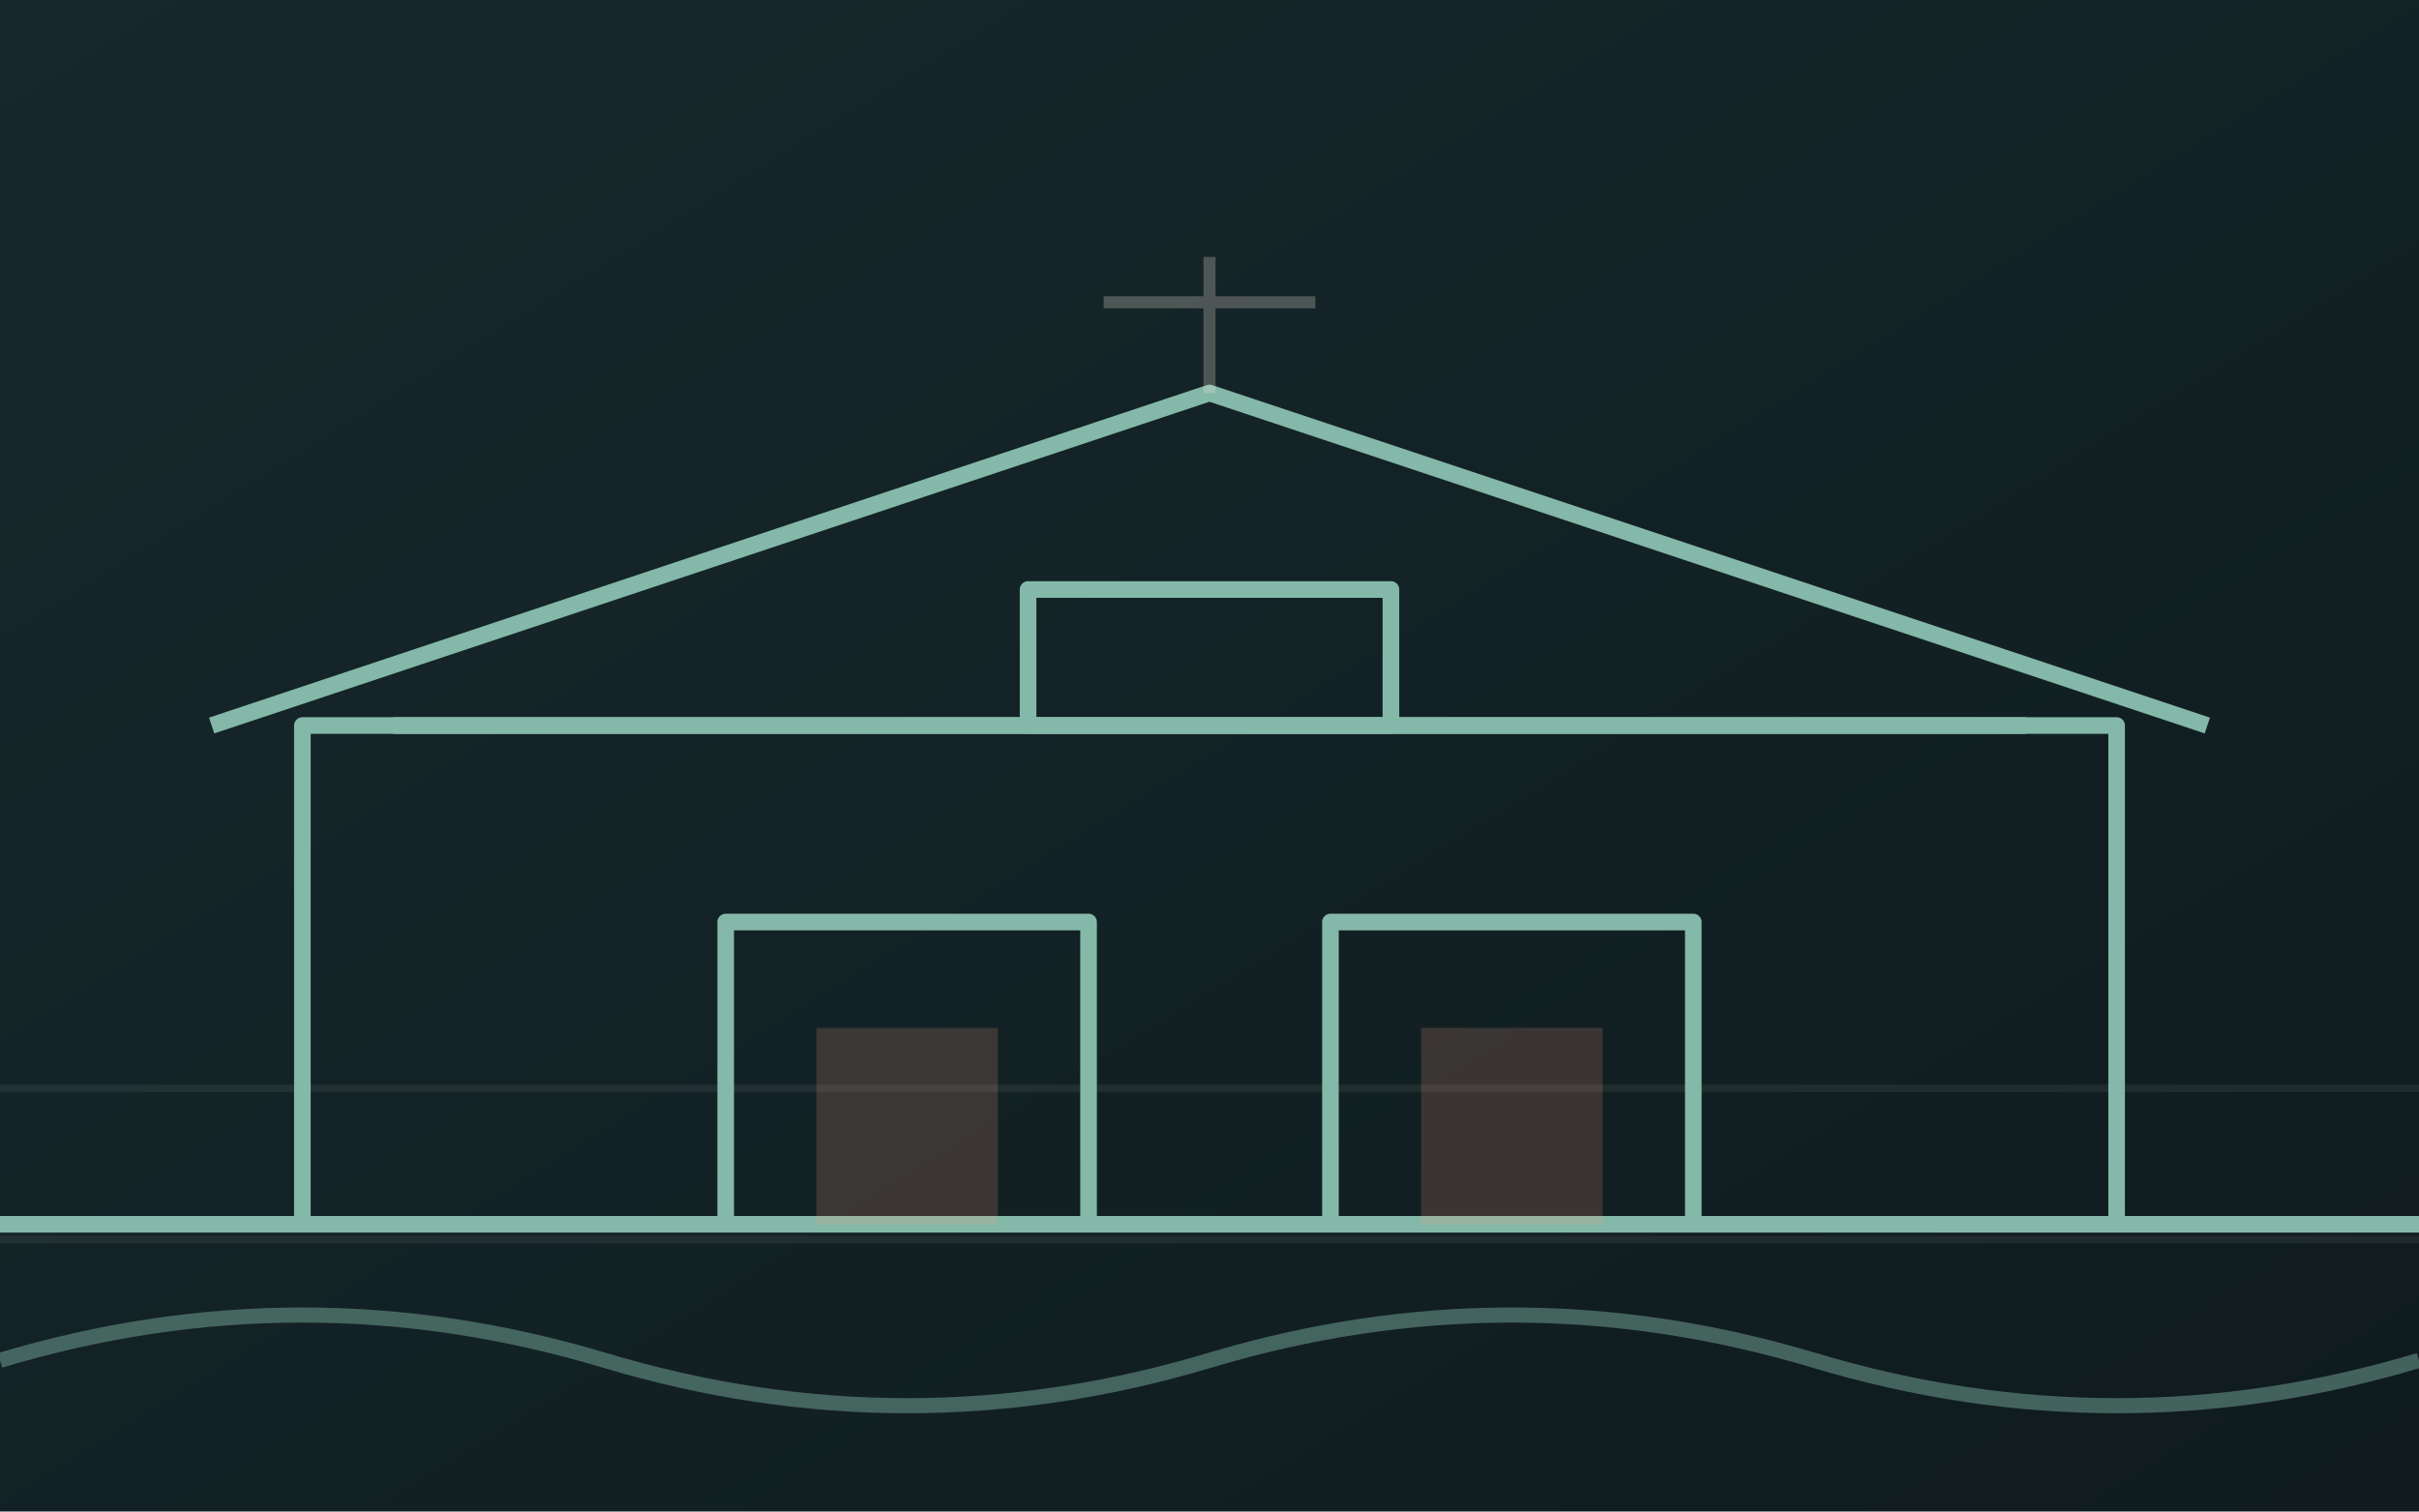
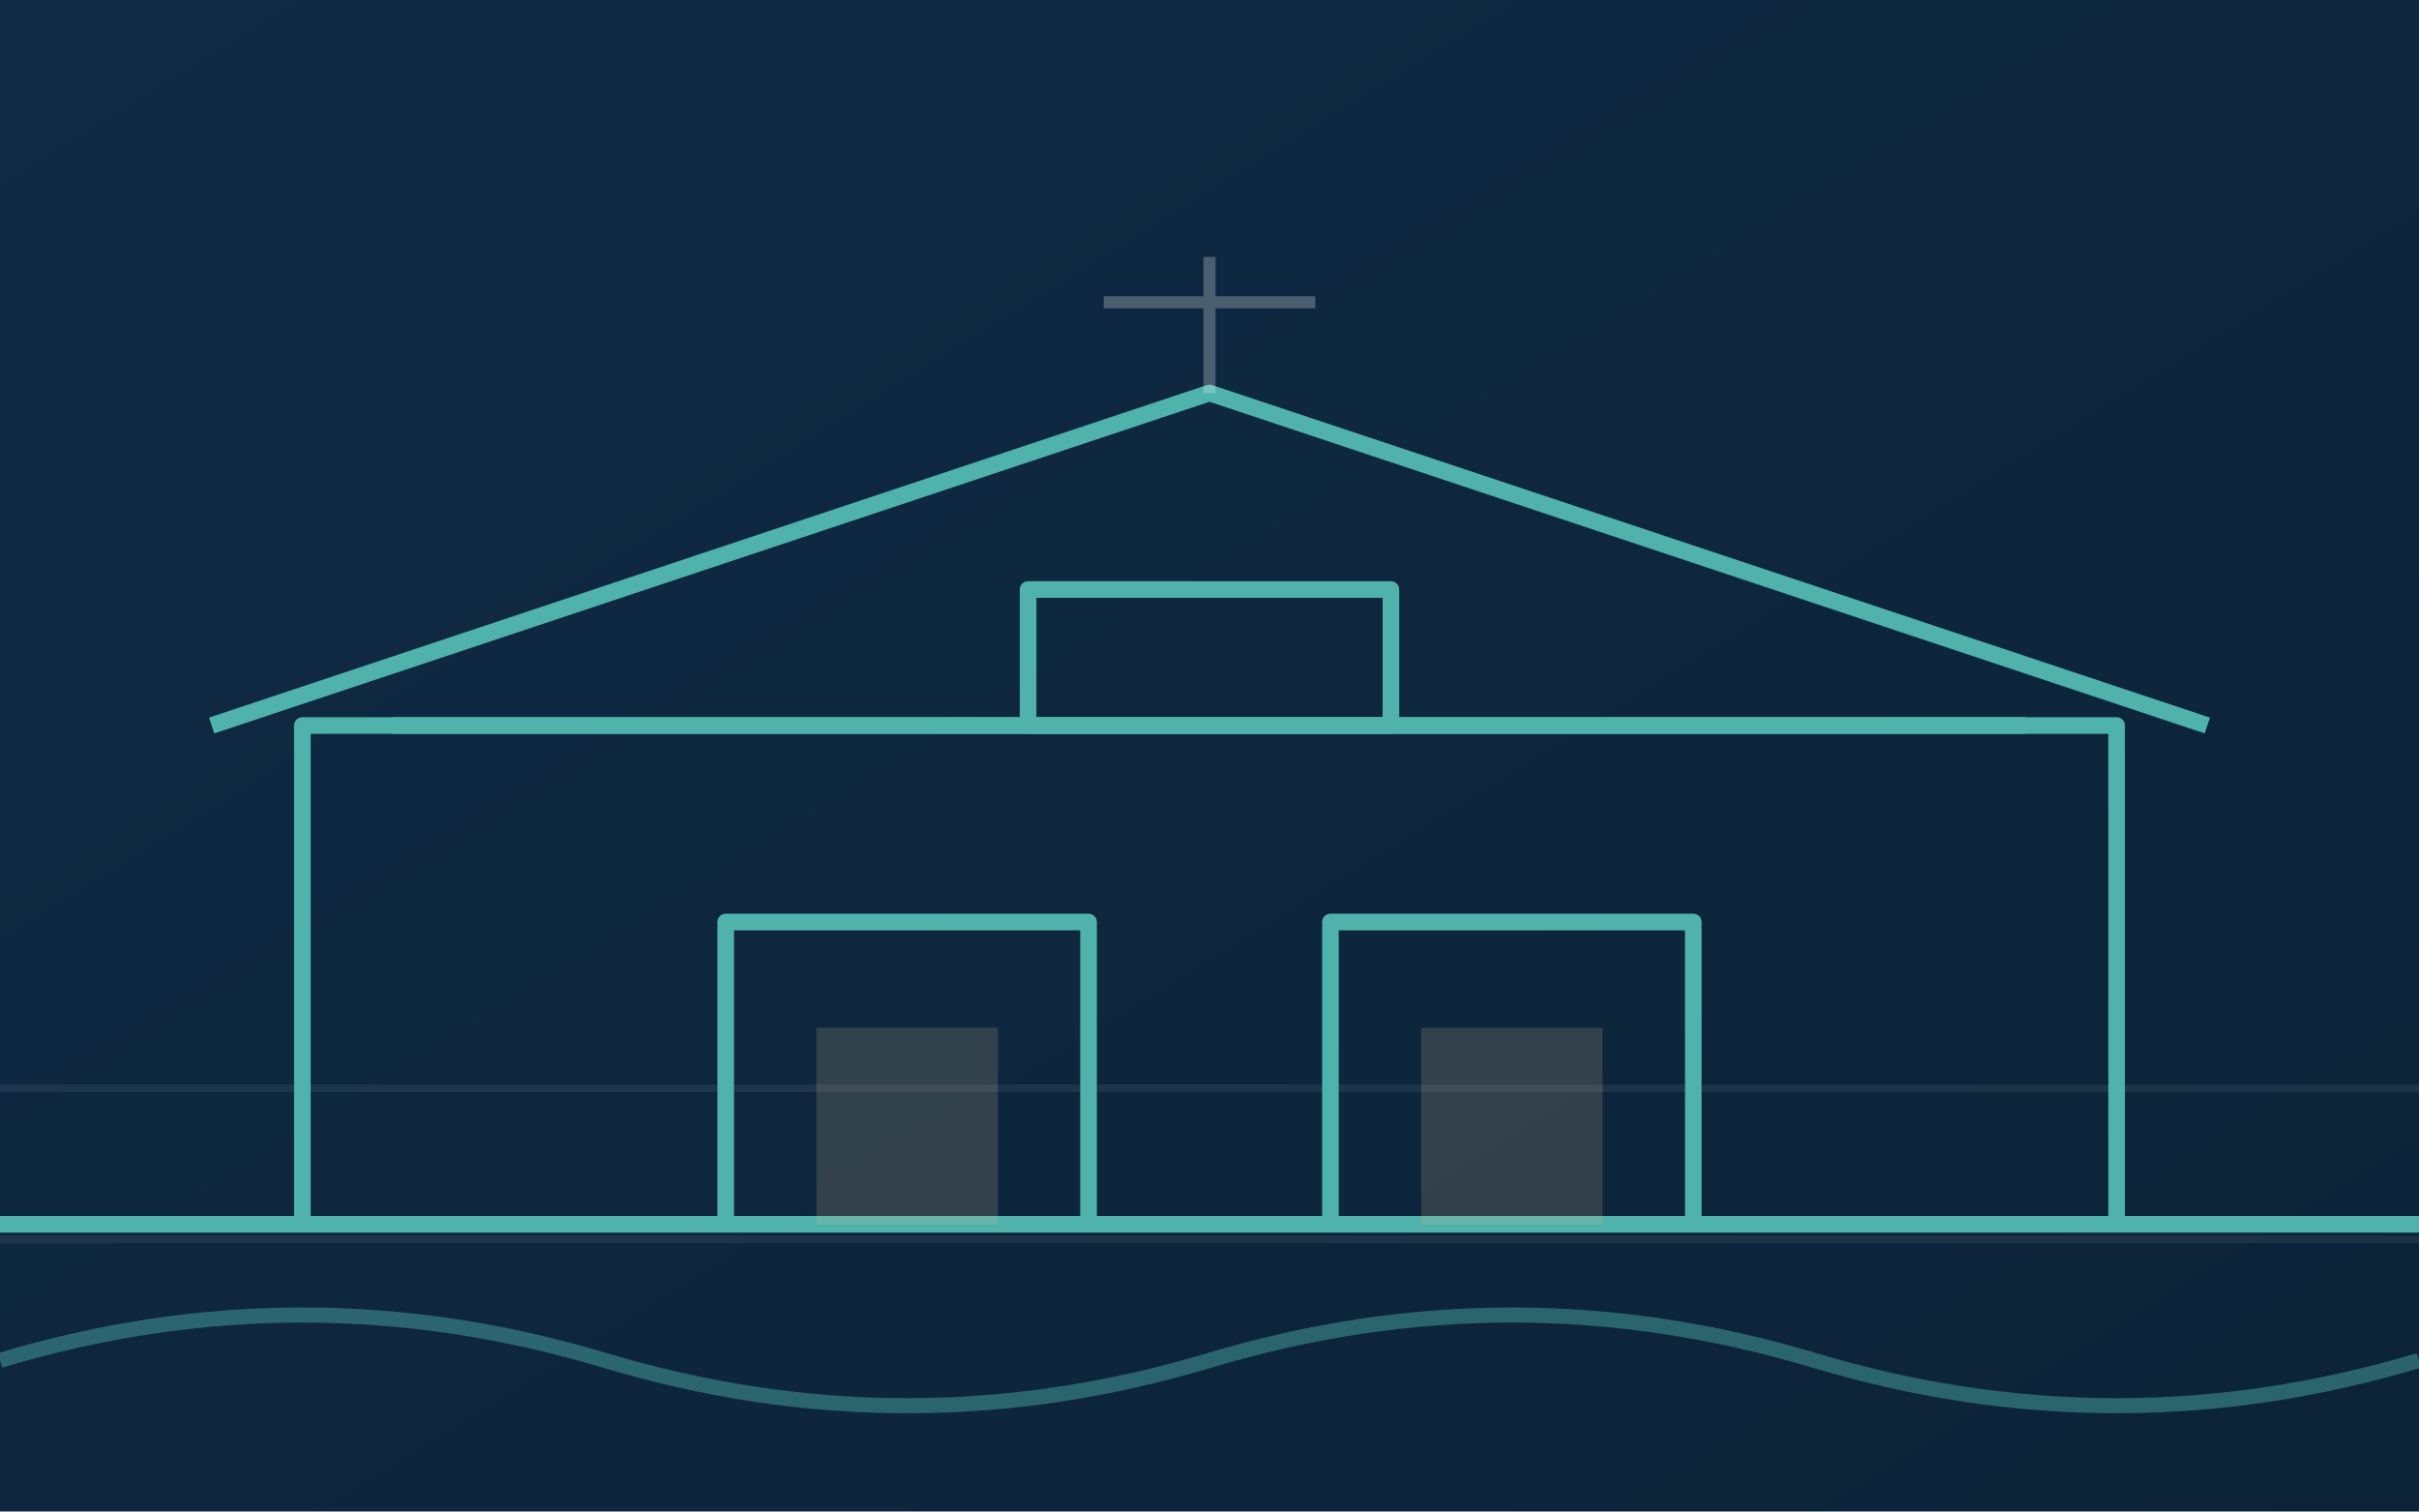
<svg xmlns="http://www.w3.org/2000/svg" viewBox="0 0 320 200" width="320" height="200" role="img" aria-hidden="true">
  <defs>
    <linearGradient id="bg" x1="0" y1="0" x2="1" y2="1">
-       <stop offset="0%" stop-color="#16282C" />
-       <stop offset="100%" stop-color="#0F1B1E" />
+       <stop offset="0%" stop-color="#102B46" />
+       <stop offset="100%" stop-color="#0C2337" />
    </linearGradient>
  </defs>
  <rect width="320" height="200" fill="url(#bg)" />
-   <g fill="none" stroke="#EFE7D8" stroke-opacity=".07" stroke-width="1">
+   <g fill="none" stroke="#F5F7F8" stroke-opacity=".07" stroke-width="1">
    <path d="M0 144 H320" />
    <path d="M0 164 H320" />
  </g>
-   <g fill="none" stroke="#84B8A8" stroke-width="2.2" stroke-linejoin="round">
+   <g fill="none" stroke="#4FB3AB" stroke-width="2.2" stroke-linejoin="round">
    <path d="M0 162 H320" />
    <path d="M40 162 V96 h240 v66" />
    <path d="M28 96 l132 -44 l132 44" />
    <path d="M52 96 h216" />
    <path d="M96 162 v-40 h48 v40 M176 162 v-40 h48 v40" />
    <path d="M136 96 h48 v-18 h-48 z" />
  </g>
-   <g fill="#F7A07E" fill-opacity=".18">
+   <g fill="#D9BE8C" fill-opacity=".18">
    <rect x="108" y="136" width="24" height="26" />
    <rect x="188" y="136" width="24" height="26" />
  </g>
-   <g fill="none" stroke="#EFE7D8" stroke-opacity=".26" stroke-width="1.6">
+   <g fill="none" stroke="#F5F7F8" stroke-opacity=".26" stroke-width="1.6">
    <path d="M160 52 v-18 M146 40 h28" />
  </g>
-   <path d="M0 180 q40 -12 80 0 t80 0 t80 0 t80 0" fill="none" stroke="#84B8A8" stroke-opacity=".45" stroke-width="2" />
+   <path d="M0 180 q40 -12 80 0 t80 0 t80 0 t80 0" fill="none" stroke="#4FB3AB" stroke-opacity=".45" stroke-width="2" />
</svg>
